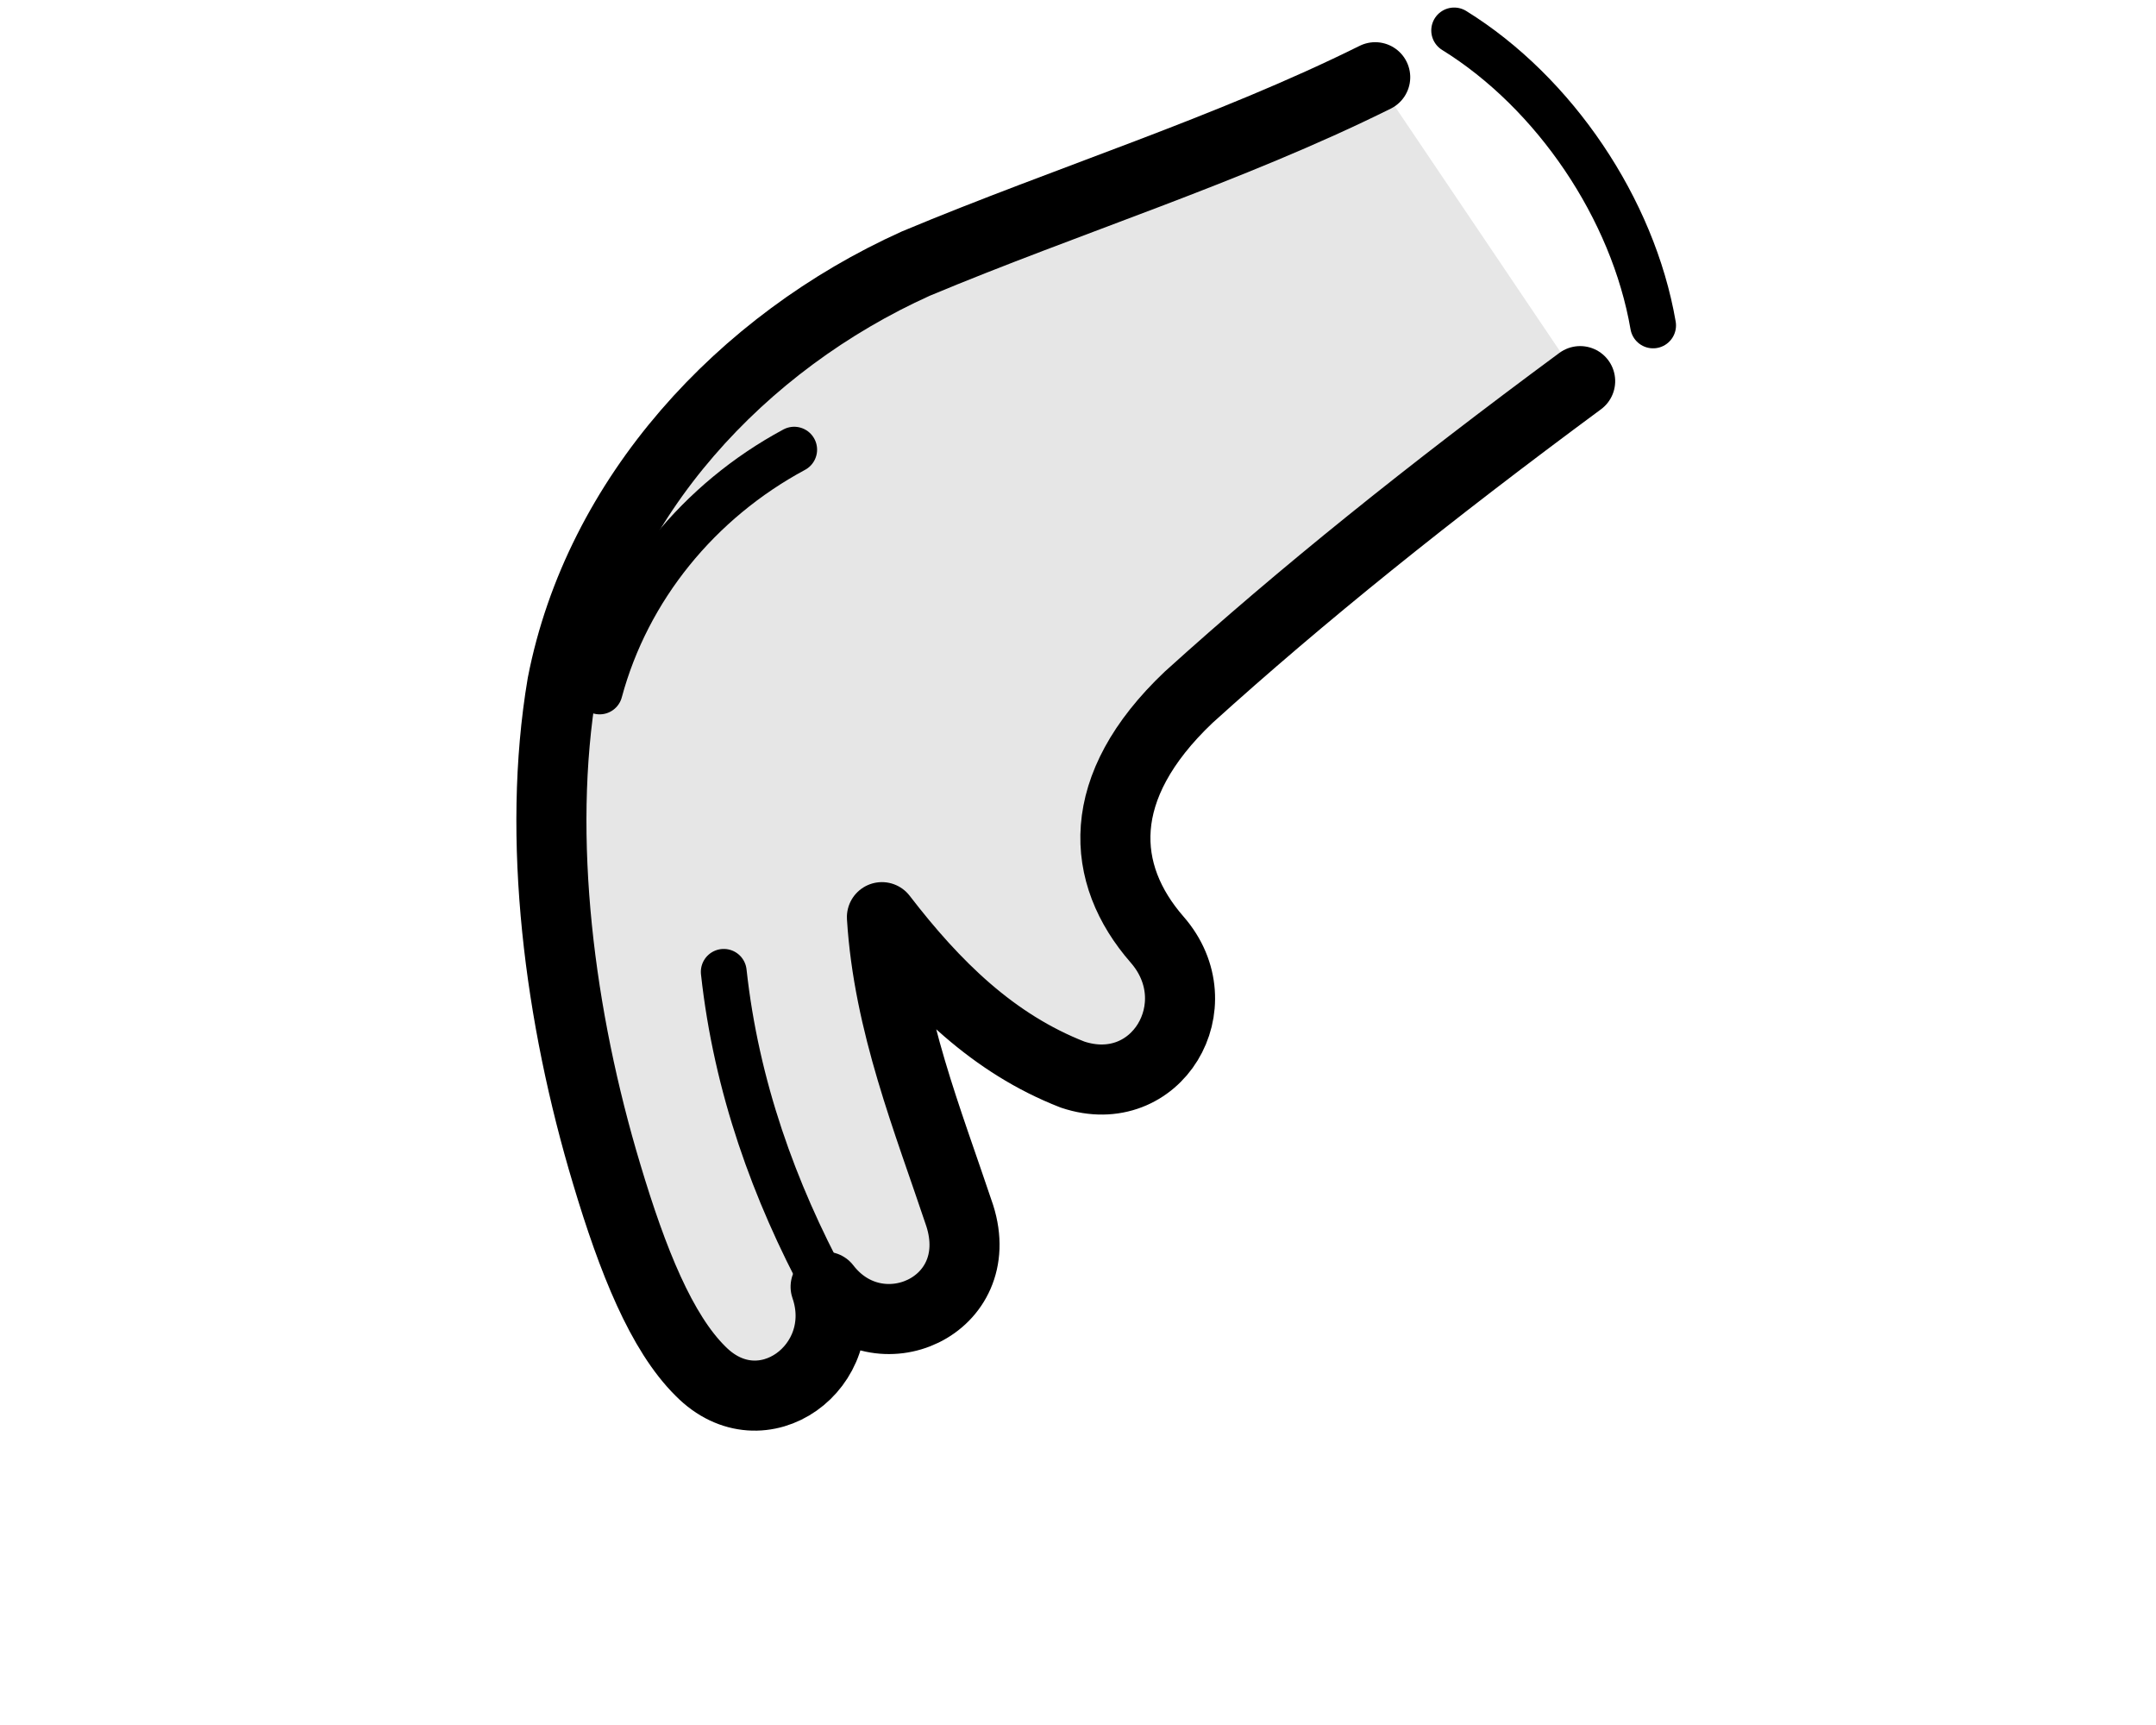
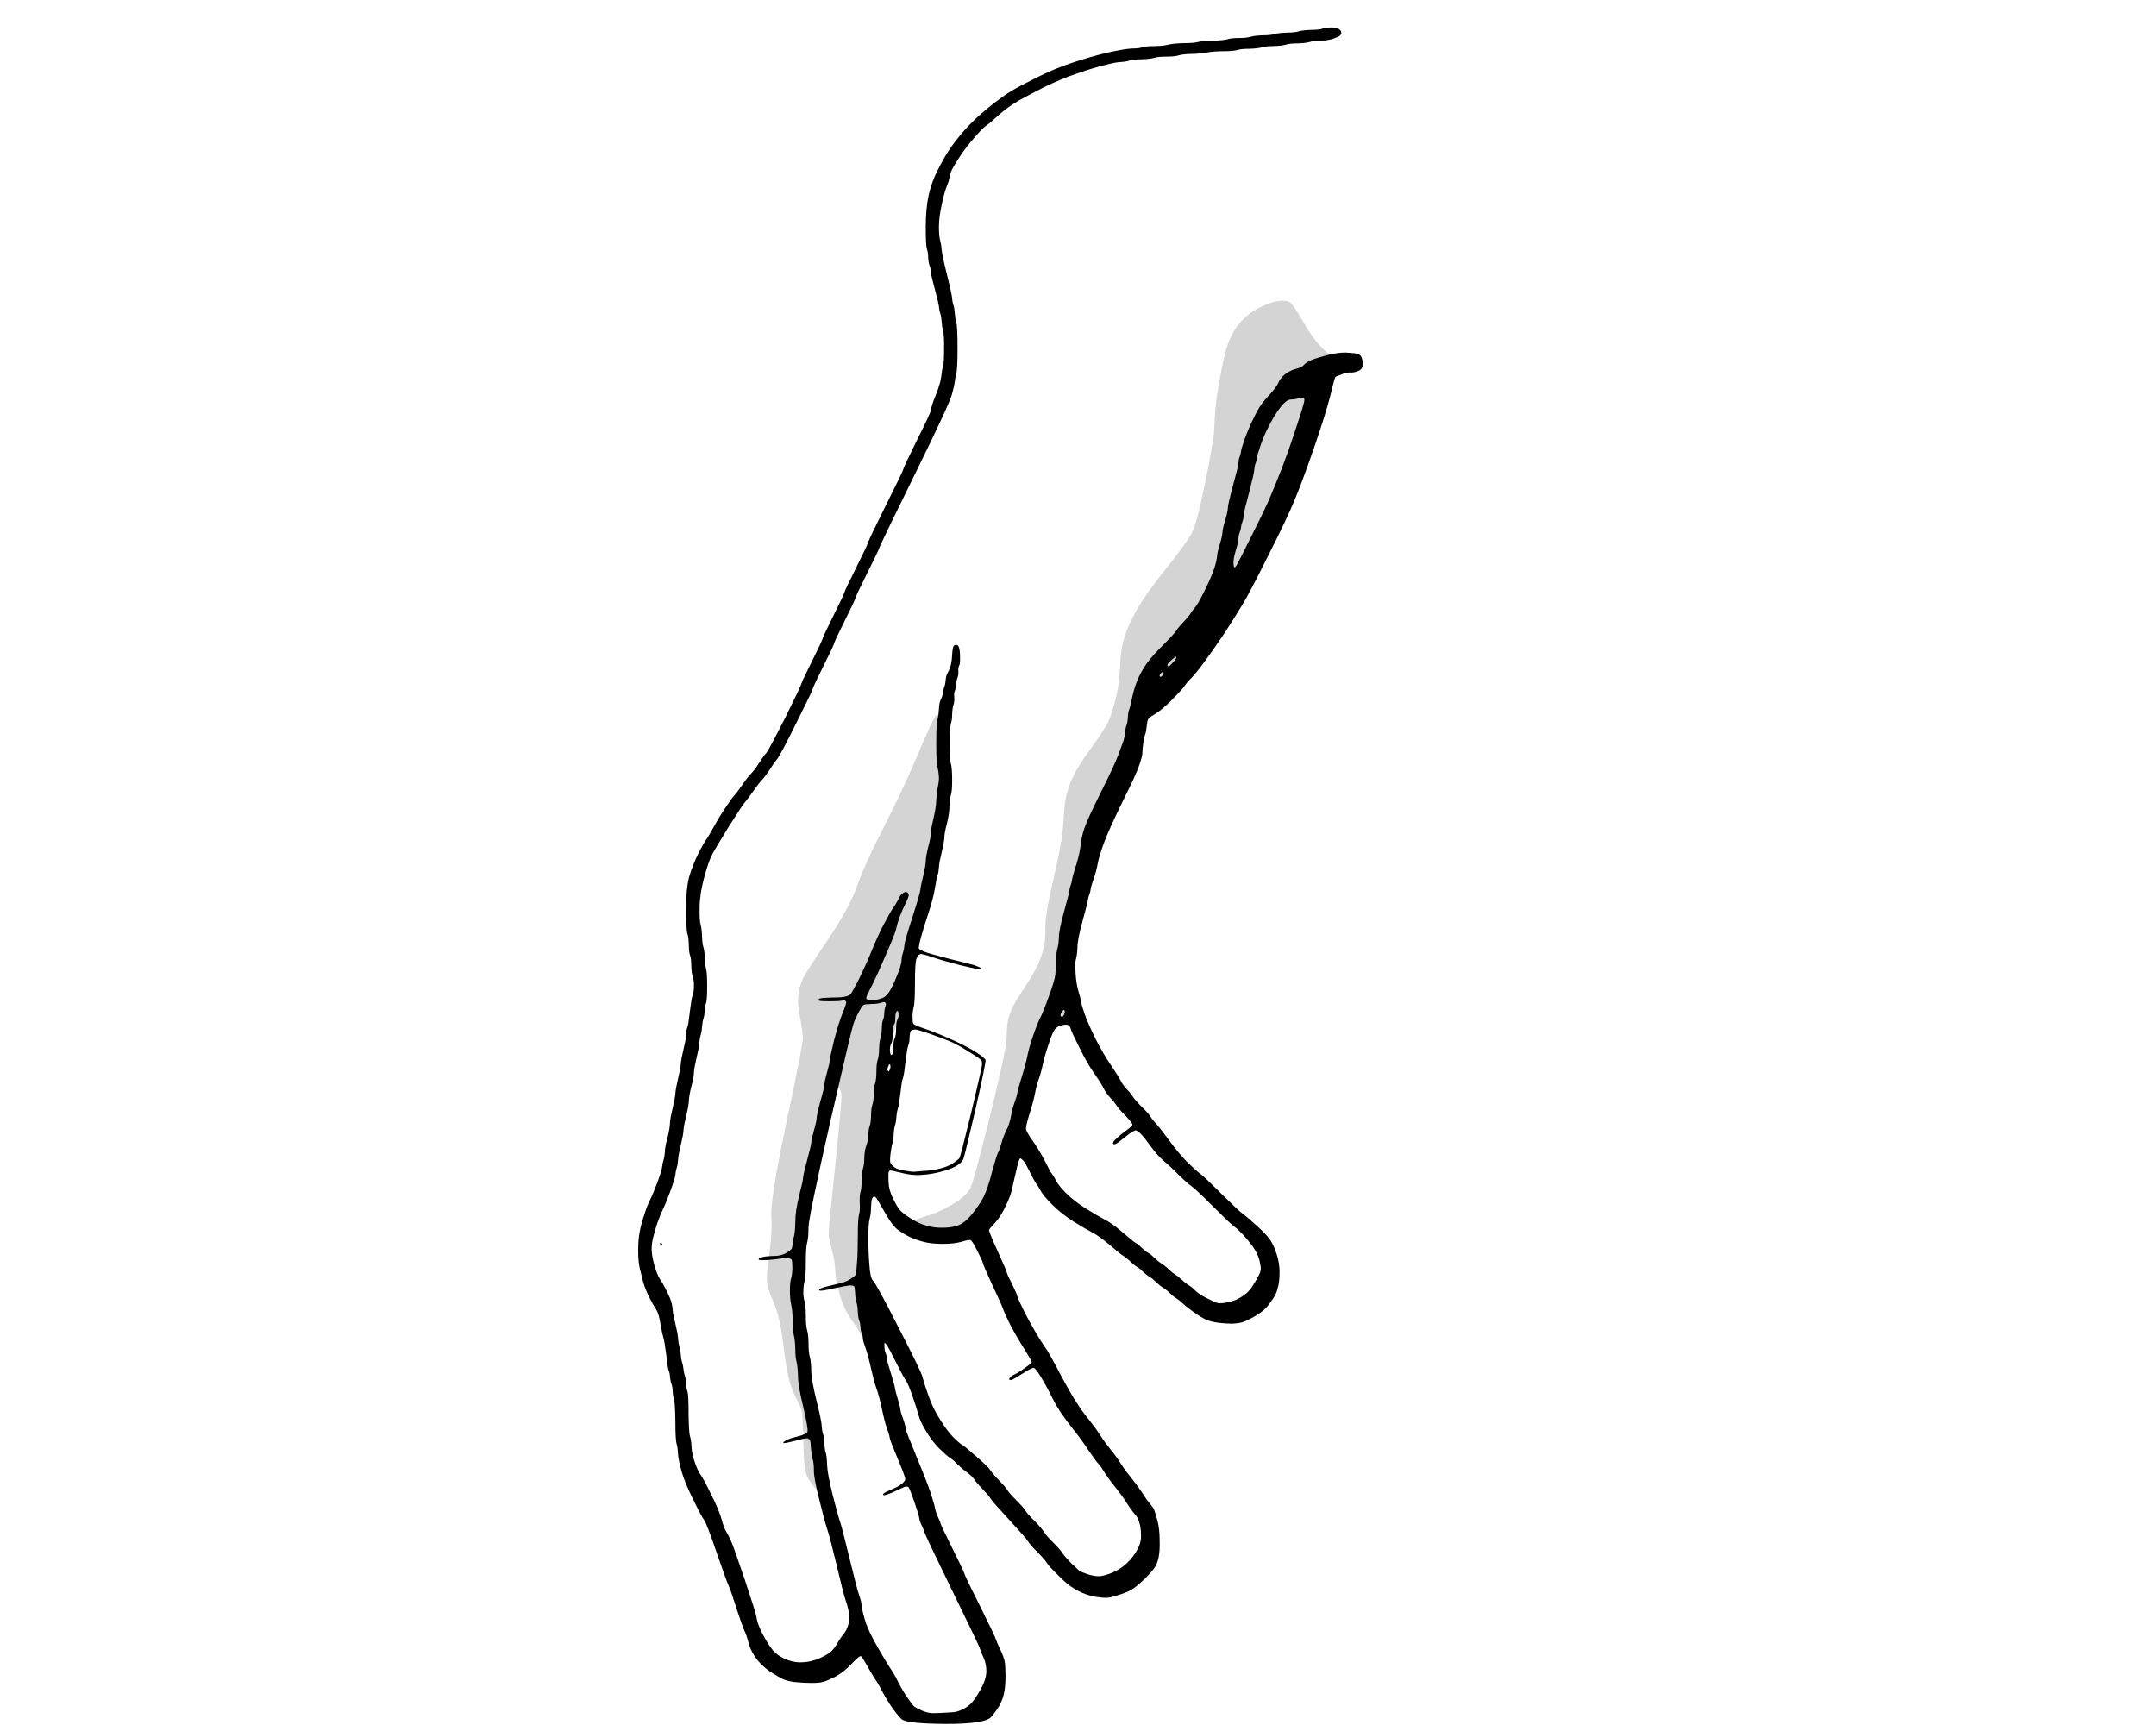
<svg xmlns="http://www.w3.org/2000/svg" viewBox="0 0 80 64" role="img" aria-label="le (lowered la) hand sign">
-   <g transform="translate(43 16) rotate(-34)" fill="none" stroke="currentColor" stroke-linecap="round" stroke-linejoin="round">
-     <path d="M14 -6.4 C8 -7.2 2 -9 -4 -10.2 C-11 -11.4 -18.6 -9.6 -23.6 -4.6 C-27.6 -0.4 -30.6 5.6 -32.4 11.4 C-33.4 14.6 -34 17.4 -33.6 19.4 C-33 22.6 -28.8 22.4 -28 19.4 C-27.8 22.6 -23.4 23.4 -22.4 20 C-21.4 16.4 -20.6 12.6 -18.6 9.2 C-18.4 12.4 -17.8 15.4 -16 18 C-14 20.6 -10.2 18.8 -10.6 15.6 C-11 12.4 -9.4 9.6 -4.6 8.8 C1 8 7 7.5 14 7.2" fill="currentColor" fill-opacity=".1" stroke-width="2.6" />
-     <path d="M-28 19.4 C-27.6 15.4 -26.6 11.4 -24.6 7.6 M-22.6 -3.6 C-19.6 -6.2 -15.6 -7.4 -11.6 -7 M17.4 -6.2 C19.2 -2.2 19.2 3 17.4 7" stroke-width="1.7" />
-   </g>
+   <path d="M34.99 45.89Q34.67 45.9 34.47 45.86Q34.27 45.82 34.05 45.7Q33.83 45.58 33.79 45.48Q33.76 45.38 33.84 45.31Q33.93 45.25 34.32 45.13Q34.72 45.02 35.09 44.82Q35.46 44.63 35.67 44.46Q35.87 44.3 35.99 44.12Q36.1 43.95 36.72 41.46Q37.34 38.96 37.35 38.52Q37.36 38.07 37.4 37.88Q37.44 37.68 37.53 37.46Q37.62 37.23 38.05 36.59Q38.47 35.95 38.59 35.6Q38.72 35.26 38.75 35.06Q38.79 34.86 38.79 34.35Q38.8 33.83 39.11 32.52Q39.42 31.21 39.46 30.49Q39.49 29.78 39.59 29.43Q39.68 29.09 39.84 28.77Q39.99 28.44 40.49 27.75Q40.99 27.05 41.1 26.83Q41.21 26.62 41.38 26Q41.54 25.38 41.56 24.74Q41.58 24.1 41.73 23.62Q41.88 23.14 42.22 22.56Q42.56 21.98 43.28 21.08Q44 20.18 44.21 19.8Q44.42 19.41 44.73 17.85Q45.05 16.3 45.06 15.83Q45.07 15.36 45.14 14.79Q45.22 14.22 45.34 13.63Q45.46 13.04 45.56 12.77Q45.66 12.49 45.81 12.25Q45.96 12 46.21 11.77Q46.47 11.53 46.84 11.36Q47.21 11.19 47.48 11.16Q47.75 11.14 47.87 11.22Q47.99 11.31 48.29 11.83Q48.59 12.35 48.79 12.6Q48.99 12.86 49.21 13.05Q49.43 13.23 49.46 13.31Q49.49 13.38 49.31 13.68Q49.13 13.98 48.99 14.57Q48.84 15.16 48.53 16.1Q48.22 17.04 47.8 18.1Q47.37 19.16 46.58 20.69Q45.78 22.22 45.26 23.03Q44.74 23.84 44.42 24.27Q44.1 24.7 43.8 25.05Q43.51 25.41 43 25.89Q42.5 26.37 42.4 26.52Q42.31 26.67 42.18 27.26Q42.04 27.85 41.92 28.22Q41.8 28.59 41.34 29.53Q40.88 30.47 40.75 30.84Q40.62 31.21 40.18 32.89Q39.75 34.57 39.67 35.21Q39.58 35.85 39.75 36.69Q39.92 37.53 39.91 37.67Q39.9 37.81 39.83 37.85Q39.75 37.89 39.56 37.77Q39.36 37.65 39.28 37.64Q39.21 37.64 39.14 37.68Q39.06 37.73 38.99 37.85Q38.91 37.98 38.71 38.54Q38.51 39.11 37.85 41.56Q37.19 44 37.03 44.4Q36.87 44.79 36.56 45.19Q36.25 45.58 35.78 45.73Q35.31 45.88 34.99 45.89ZM30.29 55.26Q30.07 55.01 29.95 54.77Q29.82 54.52 29.81 53.51Q29.79 52.49 29.74 52.32Q29.68 52.14 29.46 51.7Q29.23 51.26 29.09 50.07Q28.95 48.89 28.74 48.4Q28.52 47.9 28.47 47.65Q28.42 47.41 28.54 46.57Q28.66 45.73 28.62 45.11Q28.58 44.49 29.19 41.6Q29.8 38.72 29.79 38.52Q29.79 38.32 29.7 37.83Q29.61 37.33 29.61 37.11Q29.62 36.89 29.66 36.69Q29.71 36.49 29.81 36.27Q29.92 36.05 30.72 34.86Q31.52 33.68 31.81 32.86Q32.09 32.05 32.77 30.74Q33.44 29.43 34.01 28.1Q34.57 26.77 34.69 26.61Q34.81 26.46 34.87 26.54Q34.93 26.62 34.94 27.36Q34.94 28.1 34.99 28.42Q35.04 28.74 34.98 29.36Q34.93 29.98 34.63 31.58Q34.33 33.19 34 34.4Q33.67 35.6 33.65 36.35Q33.63 37.09 33.37 37.75Q33.1 38.42 32.94 39.21Q32.78 40 32.43 42.72Q32.08 45.43 32.08 46.59Q32.08 47.75 32.18 48.47Q32.28 49.19 32.77 51.11Q33.25 53.04 33.19 53.1Q33.14 53.16 33.03 53.02Q32.93 52.89 32.49 51.31Q32.05 49.73 31.95 49.53Q31.85 49.33 31.58 48.94Q31.3 48.54 31.15 48Q31 47.46 30.99 47.11Q30.98 46.77 30.86 46.35Q30.75 45.93 30.75 45.75Q30.74 45.58 30.99 43.26Q31.23 40.94 31.22 40.69Q31.22 40.44 31.14 40.38Q31.06 40.32 30.98 40.41Q30.9 40.49 30.82 40.74Q30.75 40.99 30.28 43.04Q29.82 45.09 29.76 45.7Q29.71 46.32 29.7 46.77Q29.7 47.21 29.65 47.51Q29.61 47.8 29.76 49.51Q29.91 51.21 30.2 52.77Q30.49 54.32 30.54 54.84Q30.58 55.36 30.55 55.44Q30.52 55.51 30.29 55.26Z" fill="currentColor" fill-opacity=".17" />
+   <path d="M35.09 63.96Q33.63 63.95 33.45 63.78Q33.27 63.6 33.05 63.28Q32.84 62.96 32.72 62.72Q32.59 62.47 32.52 62.37Q32.44 62.27 32.22 61.88Q32 61.48 31.95 61.45Q31.9 61.41 31.6 61.73Q31.31 62.04 30.99 62.21Q30.67 62.37 30.54 62.4Q30.42 62.44 30.12 62.44Q29.83 62.44 29.53 62.41Q29.23 62.38 29.06 62.3Q28.89 62.22 28.67 62.08Q28.44 61.94 28.24 61.74Q28.03 61.53 27.92 61.31Q27.8 61.09 27.76 60.89Q27.71 60.69 27.63 60.52Q27.55 60.35 27.33 59.68Q27.12 59.01 27.04 58.84Q26.96 58.67 26.59 57.6Q26.23 56.54 26.13 56.4Q26.02 56.25 25.73 55.65Q25.43 55.06 25.3 54.62Q25.17 54.17 25.16 53.95Q25.15 53.73 25.11 53.58Q25.06 53.43 25.06 52.74Q25.05 52.05 25.01 51.93Q24.97 51.8 24.96 51.63Q24.96 51.46 24.91 51.33Q24.87 51.21 24.86 51.09Q24.86 50.96 24.81 50.84Q24.77 50.72 24.72 50.25Q24.66 49.78 24.62 49.65Q24.58 49.53 24.51 49.14Q24.45 48.74 24.35 48.59Q24.25 48.44 24.1 48.15Q23.95 47.85 23.87 47.58Q23.8 47.31 23.74 47.06Q23.68 46.81 23.68 46.4Q23.68 45.98 23.74 45.68Q23.8 45.38 23.9 45.09Q23.99 44.79 24.11 44.54Q24.23 44.3 24.4 43.85Q24.56 43.41 24.57 43.28Q24.58 43.16 24.62 43.04Q24.66 42.91 24.67 42.74Q24.67 42.57 24.77 42.2Q24.86 41.83 24.86 41.65Q24.87 41.48 24.96 41.11Q25.05 40.74 25.06 40.57Q25.07 40.4 25.16 40.02Q25.25 39.65 25.26 39.48Q25.27 39.31 25.36 38.94Q25.45 38.57 25.46 38.4Q25.46 38.22 25.51 38.1Q25.55 37.98 25.6 37.51Q25.66 37.04 25.7 36.91Q25.75 36.79 25.75 36.57Q25.75 36.35 25.7 36.22Q25.66 36.1 25.65 35.83Q25.65 35.56 25.6 35.43Q25.56 35.31 25.56 35.04Q25.55 34.77 25.5 34.62Q25.46 34.47 25.46 33.68Q25.46 32.89 25.59 32.47Q25.72 32.05 25.92 31.65Q26.12 31.26 26.2 31.16Q26.27 31.06 26.49 30.67Q26.71 30.27 26.93 29.95Q27.14 29.63 27.23 29.53Q27.33 29.43 27.53 29.14Q27.73 28.84 27.88 28.69Q28.02 28.54 28.17 28.3Q28.33 28.05 28.44 27.93Q28.54 27.8 29.14 26.62Q29.73 25.43 29.75 25.33Q29.78 25.23 30.15 24.49Q30.52 23.75 30.54 23.65Q30.57 23.56 30.94 22.81Q31.31 22.07 31.33 21.98Q31.36 21.88 31.78 21.04Q32.2 20.2 32.22 20.1Q32.25 20 32.86 18.77Q33.48 17.53 33.51 17.43Q33.53 17.33 34.03 16.32Q34.54 15.31 34.55 15.19Q34.56 15.06 34.69 14.74Q34.82 14.42 34.88 14.2Q34.93 13.98 34.94 13.85Q34.95 13.73 34.99 13.6Q35.03 13.48 35.03 12.96Q35.04 12.44 34.99 12.27Q34.95 12.1 34.94 11.93Q34.93 11.75 34.89 11.63Q34.85 11.51 34.84 11.38Q34.83 11.26 34.69 10.74Q34.55 10.22 34.54 10.1Q34.54 9.98 34.49 9.85Q34.45 9.73 34.44 9.56Q34.44 9.38 34.4 9.26Q34.35 9.14 34.35 8.44Q34.35 7.75 34.46 7.23Q34.58 6.72 34.8 6.3Q35.01 5.88 35.22 5.56Q35.44 5.23 35.79 4.83Q36.15 4.42 36.69 3.98Q37.23 3.55 37.52 3.38Q37.8 3.21 38.48 2.87Q39.16 2.53 39.78 2.33Q40.4 2.12 41.06 1.96Q41.73 1.81 42 1.8Q42.27 1.8 42.4 1.75Q42.52 1.71 42.86 1.71Q43.21 1.7 43.38 1.65Q43.56 1.61 43.93 1.6Q44.3 1.6 44.44 1.56Q44.59 1.52 44.99 1.51Q45.38 1.5 45.53 1.46Q45.68 1.41 45.98 1.41Q46.27 1.41 46.42 1.36Q46.57 1.32 46.86 1.31Q47.16 1.31 47.31 1.26Q47.46 1.22 47.75 1.21Q48.05 1.21 48.2 1.16Q48.35 1.12 48.64 1.11Q48.94 1.11 49.09 1.06Q49.23 1.02 49.41 1.02Q49.58 1.02 49.68 1.08Q49.77 1.14 49.77 1.21Q49.77 1.28 49.71 1.33Q49.64 1.38 49.46 1.44Q49.28 1.5 49.01 1.51Q48.74 1.51 48.59 1.56Q48.44 1.6 48.15 1.61Q47.85 1.61 47.7 1.66Q47.56 1.7 47.26 1.71Q46.96 1.71 46.81 1.76Q46.67 1.8 46.37 1.81Q46.07 1.81 45.93 1.85Q45.78 1.9 45.41 1.9Q45.04 1.9 44.77 1.95Q44.49 2 44.2 2Q43.9 2.01 43.75 2.05Q43.6 2.1 43.28 2.1Q42.96 2.1 42.81 2.15Q42.67 2.19 42.35 2.2Q42.02 2.2 41.9 2.25Q41.78 2.29 41.6 2.3Q41.43 2.3 41.01 2.41Q40.59 2.51 39.98 2.72Q39.36 2.93 38.73 3.24Q38.1 3.56 37.82 3.72Q37.53 3.89 37.31 4.06Q37.09 4.23 36.91 4.4Q36.74 4.56 36.61 4.65Q36.47 4.74 36.15 5.11Q35.83 5.48 35.62 5.8Q35.41 6.12 35.32 6.3Q35.24 6.47 35.23 6.59Q35.21 6.72 35.14 6.89Q35.06 7.06 34.95 7.56Q34.84 8.05 34.84 8.42Q34.84 8.79 34.89 8.94Q34.93 9.09 34.94 9.26Q34.95 9.43 35.14 10.2Q35.33 10.96 35.33 11.09Q35.34 11.21 35.38 11.33Q35.42 11.46 35.43 11.63Q35.44 11.8 35.48 11.95Q35.53 12.1 35.53 12.91Q35.53 13.73 35.48 13.88Q35.44 14.02 35.43 14.15Q35.42 14.27 35.32 14.64Q35.22 15.01 33.93 17.63Q32.64 20.25 32.62 20.35Q32.59 20.44 32.17 21.28Q31.75 22.12 31.73 22.22Q31.7 22.32 31.33 23.06Q30.96 23.8 30.94 23.9Q30.91 24 30.54 24.74Q30.17 25.48 30.15 25.58Q30.12 25.68 29.53 26.86Q28.94 28.05 28.83 28.17Q28.72 28.3 28.57 28.54Q28.41 28.79 28.27 28.94Q28.13 29.09 27.93 29.38Q27.72 29.68 27.63 29.78Q27.54 29.88 27.03 30.69Q26.52 31.51 26.4 31.75Q26.28 32 26.12 32.59Q25.96 33.19 25.96 33.68Q25.95 34.17 26 34.32Q26.04 34.47 26.05 34.74Q26.06 35.01 26.1 35.14Q26.14 35.26 26.15 35.53Q26.16 35.8 26.2 35.95Q26.24 36.1 26.24 36.59Q26.24 37.09 26.2 37.21Q26.16 37.33 26.15 37.51Q26.14 37.68 26.1 37.8Q26.06 37.93 26.05 38.1Q26.04 38.27 26 38.4Q25.96 38.52 25.95 38.69Q25.94 38.86 25.85 39.23Q25.76 39.6 25.75 39.78Q25.75 39.95 25.65 40.32Q25.56 40.69 25.56 40.86Q25.55 41.04 25.46 41.41Q25.37 41.78 25.36 41.95Q25.35 42.12 25.26 42.49Q25.17 42.86 25.16 43.04Q25.15 43.21 25.11 43.33Q25.07 43.46 25.06 43.58Q25.05 43.7 24.89 44.15Q24.73 44.59 24.61 44.84Q24.49 45.09 24.39 45.38Q24.29 45.68 24.24 45.9Q24.18 46.12 24.18 46.35Q24.18 46.57 24.28 46.94Q24.39 47.31 24.49 47.46Q24.59 47.6 24.74 47.9Q24.89 48.2 24.92 48.35Q24.96 48.49 24.96 48.62Q24.97 48.74 25.06 49.11Q25.15 49.48 25.16 49.65Q25.17 49.83 25.21 49.95Q25.25 50.07 25.26 50.25Q25.27 50.42 25.31 50.54Q25.35 50.67 25.36 50.79Q25.37 50.91 25.41 51.04Q25.45 51.16 25.46 51.33Q25.46 51.51 25.51 51.63Q25.55 51.75 25.55 52.44Q25.56 53.14 25.6 53.28Q25.65 53.43 25.66 53.68Q25.67 53.93 25.78 54.25Q25.89 54.57 25.98 54.69Q26.08 54.81 26.37 55.41Q26.67 56 26.77 56.35Q26.86 56.69 26.94 56.81Q27.02 56.94 27.12 57.16Q27.22 57.38 27.64 58.62Q28.05 59.85 28.07 60Q28.09 60.15 28.17 60.35Q28.24 60.54 28.43 60.86Q28.62 61.19 28.78 61.33Q28.94 61.48 29.23 61.59Q29.53 61.7 29.83 61.67Q30.12 61.65 30.42 61.52Q30.72 61.38 30.84 61.27Q30.96 61.16 31.08 60.95Q31.2 60.74 31.31 60.62Q31.41 60.49 31.47 60.3Q31.54 60.1 31.5 59.85Q31.46 59.6 31.38 59.38Q31.3 59.16 31.04 58.05Q30.77 56.94 30.69 56.72Q30.61 56.49 30.41 55.68Q30.2 54.86 30.2 54.57Q30.2 54.27 30.15 54.12Q30.11 53.98 30.09 53.73Q30.08 53.48 30.05 53.43Q30.02 53.39 29.98 53.37Q29.93 53.34 29.53 53.45Q29.14 53.55 29.08 53.54Q29.03 53.53 29.13 53.46Q29.24 53.38 29.58 53.3Q29.93 53.21 29.96 53.12Q30 53.04 29.81 52.22Q29.61 51.41 29.61 51.06Q29.6 50.72 29.56 50.54Q29.51 50.37 29.51 50.05Q29.5 49.73 29.46 49.56Q29.41 49.38 29.41 49.01Q29.41 48.64 29.36 48.42Q29.31 48.2 29.31 47.88Q29.31 47.56 29.36 47.41Q29.4 47.26 29.4 47.01Q29.4 46.77 29.37 46.73Q29.33 46.69 29.23 46.68Q29.14 46.66 28.94 46.7Q28.74 46.73 28.47 46.75Q28.2 46.76 28.17 46.74Q28.14 46.72 28.16 46.69Q28.18 46.67 28.29 46.64Q28.4 46.61 28.62 46.6Q28.84 46.6 28.96 46.57Q29.09 46.54 29.22 46.46Q29.35 46.37 29.38 46.32Q29.4 46.27 29.41 46.15Q29.41 46.02 29.46 45.88Q29.5 45.73 29.51 45.33Q29.51 44.94 29.65 44.37Q29.8 43.8 29.8 43.68Q29.81 43.56 29.95 43.04Q30.09 42.52 30.1 42.4Q30.11 42.27 30.2 41.95Q30.29 41.63 30.3 41.51Q30.3 41.38 30.44 40.86Q30.59 40.35 30.59 40.22Q30.6 40.1 30.69 39.78Q30.78 39.46 30.79 39.33Q30.8 39.21 30.95 38.59Q31.11 37.98 31.26 37.6Q31.41 37.23 31.4 37.19Q31.39 37.14 31.35 37.12Q31.31 37.11 31.21 37.13Q31.11 37.15 30.81 37.15Q30.52 37.15 30.46 37.14Q30.4 37.14 30.38 37.11Q30.35 37.09 30.41 37.05Q30.47 37.02 30.86 37.01Q31.26 37.01 31.38 36.97Q31.51 36.94 31.56 36.89Q31.6 36.85 31.87 36.33Q32.13 35.8 32.33 35.31Q32.53 34.81 32.78 34.32Q33.04 33.83 33.13 33.7Q33.22 33.58 33.31 33.41Q33.39 33.23 33.46 33.17Q33.53 33.11 33.58 33.1Q33.63 33.09 33.67 33.11Q33.71 33.14 33.72 33.2Q33.73 33.26 33.6 33.52Q33.47 33.78 33.37 34.05Q33.28 34.32 33.25 34.47Q33.22 34.62 32.92 35.31Q32.63 36 32.4 36.47Q32.16 36.94 32.15 36.99Q32.14 37.04 32.15 37.06Q32.17 37.09 32.36 37.1Q32.54 37.11 32.76 37.02Q32.97 36.94 33.2 36.4Q33.44 35.85 33.45 35.65Q33.46 35.46 33.51 35.33Q33.55 35.21 33.56 35.06Q33.57 34.91 33.86 34.02Q34.14 33.14 34.15 33.01Q34.16 32.89 34.25 32.52Q34.34 32.15 34.35 31.98Q34.35 31.8 34.44 31.43Q34.54 31.06 34.54 30.89Q34.55 30.72 34.64 30.35Q34.73 29.98 34.74 29.7Q34.75 29.43 34.79 29.23Q34.84 29.04 34.84 28.84Q34.83 28.64 34.79 28.49Q34.74 28.35 34.74 27.58Q34.74 26.81 34.79 26.67Q34.83 26.52 34.84 26.3Q34.85 26.07 34.91 25.95Q34.97 25.83 34.99 25.7Q35 25.58 35.04 25.48Q35.08 25.38 35.09 25.23Q35.1 25.09 35.15 24.99Q35.21 24.89 35.27 24.72Q35.32 24.54 35.33 24.27Q35.35 24 35.4 23.95Q35.46 23.91 35.53 23.94Q35.6 23.98 35.62 24.24Q35.63 24.49 35.62 24.57Q35.62 24.64 35.58 24.72Q35.55 24.79 35.56 24.91Q35.57 25.04 35.53 25.14Q35.49 25.23 35.48 25.38Q35.47 25.53 35.43 25.63Q35.39 25.73 35.41 25.88Q35.42 26.02 35.38 26.15Q35.34 26.27 35.33 26.49Q35.33 26.72 35.28 26.86Q35.24 27.01 35.24 27.58Q35.24 28.15 35.28 28.32Q35.33 28.49 35.33 28.94Q35.33 29.38 35.28 29.51Q35.24 29.63 35.23 29.9Q35.23 30.17 35.14 30.54Q35.04 30.91 35.04 31.09Q35.03 31.26 34.94 31.63Q34.85 32 34.84 32.17Q34.83 32.35 34.79 32.47Q34.75 32.59 34.69 32.96Q34.63 33.33 34.45 33.88Q34.27 34.42 34.17 34.79Q34.07 35.16 34.1 35.2Q34.12 35.23 34.3 35.31Q34.47 35.38 35.21 35.57Q35.95 35.75 36.12 35.8Q36.3 35.86 36.37 35.9Q36.45 35.95 36.35 35.96Q36.25 35.96 35.63 35.81Q35.01 35.65 34.62 35.52Q34.22 35.38 34.15 35.4Q34.07 35.41 34.01 35.56Q33.95 35.7 33.95 36.47Q33.95 37.23 33.9 37.38Q33.86 37.53 33.86 37.73Q33.86 37.93 33.89 37.98Q33.93 38.04 34.35 38.18Q34.76 38.32 35.36 38.59Q35.95 38.86 36.25 39.06Q36.54 39.25 36.57 39.33Q36.59 39.41 36.2 41.14Q35.8 42.86 35.75 42.99Q35.71 43.11 35.53 43.23Q35.36 43.35 34.96 43.46Q34.57 43.57 34.2 43.59Q33.83 43.62 33.43 43.51Q33.04 43.41 33.01 43.43Q32.98 43.46 32.97 43.51Q32.96 43.56 32.97 43.85Q32.98 44.15 33.13 44.45Q33.28 44.76 33.37 44.87Q33.46 44.99 33.77 45.19Q34.07 45.39 34.37 45.47Q34.67 45.56 34.99 45.55Q35.31 45.55 35.56 45.46Q35.8 45.37 36.08 45.03Q36.35 44.69 36.5 44.4Q36.65 44.1 36.81 43.48Q36.98 42.86 37.03 42.77Q37.09 42.67 37.16 42.41Q37.23 42.16 37.34 41.94Q37.45 41.73 37.51 41.43Q37.56 41.14 37.65 40.89Q37.74 40.64 37.75 40.54Q37.76 40.44 37.9 40Q38.04 39.56 38.11 39.23Q38.17 38.91 38.32 38.47Q38.47 38.02 38.59 37.78Q38.72 37.53 38.92 36.96Q39.13 36.4 39.16 36.15Q39.18 35.9 39.19 35.63Q39.19 35.36 39.23 35.21Q39.28 35.06 39.29 34.79Q39.29 34.52 39.48 33.83Q39.67 33.14 39.68 33.04Q39.69 32.94 39.73 32.84Q39.77 32.74 39.78 32.64Q39.79 32.54 39.93 32.1Q40.07 31.65 40.1 31.33Q40.14 31.01 40.24 30.72Q40.34 30.42 40.84 29.41Q41.35 28.4 41.49 28.02Q41.63 27.65 41.69 27.48Q41.74 27.31 41.75 27.16Q41.76 27.01 41.8 26.91Q41.84 26.81 41.85 26.62Q41.86 26.42 41.9 26.32Q41.94 26.22 42.02 25.83Q42.11 25.43 42.26 25.11Q42.42 24.79 42.59 24.56Q42.77 24.32 43.17 23.92Q43.58 23.51 43.66 23.38Q43.73 23.26 43.93 23.06Q44.12 22.86 44.17 22.77Q44.23 22.67 44.34 22.54Q44.45 22.42 44.69 21.93Q44.94 21.43 45.05 21.11Q45.15 20.79 45.16 20.64Q45.17 20.49 45.26 20.2Q45.35 19.9 45.36 19.75Q45.37 19.6 45.46 19.31Q45.55 19.01 45.56 18.86Q45.56 18.72 45.75 18.02Q45.94 17.33 45.95 17.19Q45.96 17.04 46 16.94Q46.04 16.84 46.05 16.74Q46.06 16.64 46.21 16.22Q46.37 15.8 46.52 15.51Q46.66 15.21 46.78 15.04Q46.9 14.86 47.13 14.62Q47.36 14.37 47.44 14.19Q47.51 14.02 47.7 13.87Q47.9 13.73 48.1 13.68Q48.3 13.63 48.37 13.55Q48.44 13.47 48.57 13.4Q48.69 13.33 49.16 13.2Q49.63 13.07 49.95 13.08Q50.27 13.1 50.35 13.12Q50.42 13.14 50.47 13.18Q50.52 13.23 50.55 13.35Q50.59 13.48 50.57 13.56Q50.55 13.63 50.51 13.69Q50.47 13.74 50.35 13.78Q50.22 13.83 50.1 13.82Q49.98 13.81 49.78 13.89Q49.58 13.96 49.55 13.99Q49.52 14.02 49.36 14.69Q49.19 15.36 48.75 16.64Q48.3 17.93 48.03 18.57Q47.77 19.21 47.07 20.59Q46.38 21.98 46.08 22.47Q45.78 22.96 45.39 23.56Q44.99 24.15 44.68 24.57Q44.37 24.99 44.2 25.16Q44.03 25.33 43.94 25.47Q43.85 25.6 43.48 25.97Q43.11 26.34 42.89 26.47Q42.67 26.6 42.62 26.66Q42.57 26.72 42.55 26.94Q42.53 27.16 42.49 27.26Q42.45 27.36 42.42 27.58Q42.39 27.8 42.39 27.93Q42.39 28.05 42.28 28.37Q42.18 28.69 41.66 29.73Q41.15 30.77 40.96 31.28Q40.77 31.8 40.72 32.1Q40.66 32.4 40.57 32.64Q40.48 32.89 40.47 32.99Q40.46 33.09 40.42 33.19Q40.38 33.28 40.37 33.38Q40.36 33.48 40.17 34.17Q39.98 34.86 39.98 35.14Q39.97 35.41 39.93 35.56Q39.88 35.7 39.91 36.1Q39.93 36.49 40.02 36.79Q40.11 37.09 40.12 37.19Q40.13 37.28 40.24 37.6Q40.35 37.93 40.64 38.52Q40.94 39.11 41.21 39.5Q41.48 39.9 41.57 40.07Q41.66 40.25 41.8 40.4Q41.94 40.54 42.01 40.65Q42.07 40.76 42.35 41.05Q42.64 41.33 42.69 41.43Q42.75 41.53 42.89 41.68Q43.03 41.83 43.39 42.32Q43.75 42.81 44.07 43.13Q44.4 43.45 44.54 43.55Q44.69 43.66 45.33 44.3Q45.98 44.94 46.12 45.04Q46.27 45.14 46.67 45.51Q47.08 45.88 47.19 46.1Q47.31 46.32 47.39 46.59Q47.47 46.86 47.48 47.16Q47.48 47.46 47.44 47.68Q47.39 47.9 47.33 48.02Q47.27 48.15 47.11 48.36Q46.96 48.57 46.77 48.7Q46.57 48.84 46.37 48.94Q46.17 49.04 46.05 49.07Q45.93 49.1 45.73 49.11Q45.53 49.11 45.23 49.08Q44.94 49.04 44.77 48.97Q44.59 48.89 44.32 48.7Q44.05 48.51 43.9 48.37Q43.75 48.23 43.65 48.17Q43.56 48.12 43.41 47.98Q43.26 47.83 43.16 47.78Q43.06 47.72 42.91 47.58Q42.77 47.44 42.67 47.38Q42.57 47.33 42.42 47.19Q42.27 47.04 42.17 46.99Q42.07 46.93 41.93 46.79Q41.78 46.65 41.68 46.59Q41.58 46.54 41.19 46.2Q40.79 45.86 40.52 45.72Q40.25 45.58 39.82 45.31Q39.39 45.04 39.04 44.69Q38.7 44.35 38.61 44.17Q38.52 44 38.44 43.9Q38.37 43.8 38.2 43.46Q38.03 43.11 37.95 43.04Q37.88 42.97 37.85 42.98Q37.83 42.99 37.8 43.08Q37.77 43.16 37.65 43.68Q37.54 44.2 37.48 44.37Q37.42 44.54 37.26 44.86Q37.09 45.19 36.91 45.38Q36.72 45.58 36.7 45.63Q36.68 45.68 37.01 46.4Q37.33 47.11 37.36 47.21Q37.38 47.31 37.56 47.65Q37.73 48 37.75 48.1Q37.78 48.2 37.97 48.59Q38.17 48.99 38.37 49.33Q38.57 49.68 38.74 49.93Q38.92 50.17 39.33 50.96Q39.75 51.75 39.97 52.07Q40.18 52.4 40.42 52.69Q40.66 52.99 40.81 53.23Q40.97 53.48 41.21 53.78Q41.45 54.07 41.6 54.32Q41.76 54.57 42 54.86Q42.24 55.16 42.4 55.41Q42.55 55.65 42.66 55.78Q42.77 55.9 42.82 56Q42.86 56.1 42.95 56.42Q43.03 56.74 43.03 57.14Q43.04 57.53 43 57.73Q42.97 57.93 42.88 58.1Q42.79 58.27 42.46 58.59Q42.13 58.91 41.93 59.01Q41.73 59.11 41.46 59.19Q41.19 59.28 41.04 59.28Q40.89 59.28 40.69 59.25Q40.49 59.22 40.27 59.14Q40.05 59.06 39.83 58.92Q39.6 58.79 39.26 58.44Q38.91 58.1 38.84 57.98Q38.77 57.86 38.49 57.58Q38.22 57.31 38.15 57.19Q38.07 57.06 37.46 56.4Q36.84 55.73 36.77 55.62Q36.71 55.51 36.48 55.27Q36.25 55.03 36.16 54.9Q36.07 54.77 35.9 54.64Q35.73 54.52 35.54 54.34Q35.36 54.15 35.25 54.09Q35.14 54.02 34.84 53.73Q34.55 53.43 34.34 53.06Q34.12 52.69 34.08 52.49Q34.03 52.3 33.87 51.83Q33.71 51.36 33.62 51.23Q33.53 51.11 33.26 50.57Q32.99 50.02 32.91 49.91Q32.84 49.81 32.82 49.82Q32.81 49.83 32.82 49.98Q32.82 50.12 32.87 50.22Q32.91 50.32 32.91 50.42Q32.92 50.52 33.06 50.96Q33.2 51.41 33.21 51.51Q33.22 51.6 33.31 51.9Q33.4 52.2 33.41 52.3Q33.42 52.4 33.51 52.64Q33.6 52.89 33.6 52.99Q33.61 53.09 33.99 54Q34.37 54.91 34.53 55.38Q34.68 55.85 34.7 55.98Q34.72 56.1 34.79 56.25Q34.86 56.4 34.89 56.49Q34.91 56.59 35.33 57.43Q35.75 58.27 35.78 58.37Q35.8 58.47 36.37 59.6Q36.94 60.74 36.96 60.84Q36.99 60.94 37.12 61.21Q37.25 61.48 37.28 61.65Q37.31 61.83 37.31 62.17Q37.31 62.52 37.27 62.74Q37.24 62.96 37.12 63.21Q36.99 63.46 36.77 63.71Q36.54 63.96 35.09 63.96ZM45.83 21.04Q45.88 20.99 45.93 20.89Q45.99 20.79 46.48 19.8Q46.98 18.81 47.13 18.44Q47.29 18.07 47.55 17.41Q47.81 16.74 48.1 15.85Q48.4 14.96 48.4 14.84Q48.4 14.71 48.22 14.77Q48.05 14.82 47.93 14.82Q47.8 14.82 47.7 14.91Q47.6 14.99 47.43 15.22Q47.26 15.46 47.06 15.85Q46.86 16.25 46.76 16.57Q46.65 16.89 46.64 16.99Q46.63 17.09 46.59 17.19Q46.55 17.28 46.54 17.43Q46.53 17.58 46.35 18.27Q46.16 18.96 46.15 19.11Q46.14 19.26 46.1 19.36Q46.06 19.46 46.05 19.56Q46.04 19.65 46 19.75Q45.96 19.85 45.95 20Q45.94 20.15 45.85 20.44Q45.76 20.74 45.77 20.91Q45.78 21.09 45.83 21.04ZM43.53 24.57Q43.65 24.44 43.65 24.38Q43.65 24.33 43.5 24.46Q43.35 24.59 43.33 24.64Q43.31 24.7 43.33 24.71Q43.36 24.73 43.39 24.71Q43.42 24.69 43.53 24.57ZM43.15 25.04Q43.18 24.99 43.17 24.95Q43.16 24.92 43.11 24.95Q43.06 24.98 43.04 25.03Q43.01 25.09 43.04 25.1Q43.06 25.12 43.09 25.1Q43.12 25.09 43.15 25.04ZM35.12 63.54Q35.41 63.53 35.51 63.5Q35.6 63.48 35.75 63.4Q35.9 63.33 36.04 63.19Q36.17 63.06 36.38 62.69Q36.59 62.32 36.6 62.02Q36.6 61.73 36.5 61.51Q36.39 61.28 36.37 61.19Q36.35 61.09 35.33 59.01Q34.32 56.94 34.3 56.84Q34.27 56.74 34.2 56.59Q34.12 56.44 34.11 56.32Q34.09 56.2 33.92 55.7Q33.75 55.21 33.71 55.18Q33.68 55.15 33.63 55.15Q33.58 55.15 33.31 55.28Q33.04 55.41 32.94 55.44Q32.84 55.48 32.79 55.47Q32.74 55.46 32.79 55.41Q32.84 55.36 33.06 55.27Q33.28 55.18 33.38 55.11Q33.48 55.04 33.53 54.99Q33.58 54.94 33.59 54.88Q33.6 54.81 33.31 54.12Q33.02 53.43 33.01 53.33Q33 53.23 32.91 52.99Q32.82 52.74 32.72 52.25Q32.61 51.75 32.52 51.51Q32.43 51.26 32.32 50.77Q32.21 50.27 32.12 50.02Q32.03 49.78 32.02 49.68Q32.02 49.58 31.98 49.48Q31.93 49.38 31.93 49.23Q31.92 49.09 31.88 48.99Q31.84 48.89 31.83 48.67Q31.82 48.44 31.78 48.32Q31.74 48.2 31.73 47.98Q31.72 47.75 31.69 47.72Q31.65 47.69 31.53 47.69Q31.41 47.7 30.94 47.8Q30.47 47.91 30.41 47.88Q30.36 47.85 30.46 47.8Q30.57 47.75 30.96 47.66Q31.36 47.58 31.53 47.47Q31.7 47.36 31.74 47.31Q31.77 47.26 31.8 46.86Q31.83 46.47 31.83 45.83Q31.83 45.19 31.88 45.04Q31.92 44.89 31.9 44.62Q31.89 44.35 31.93 44.22Q31.97 44.1 31.97 43.8Q31.98 43.51 32.02 43.36Q32.07 43.21 32.07 42.94Q32.08 42.67 32.15 42.49Q32.21 42.32 32.22 42.1Q32.23 41.88 32.27 41.78Q32.31 41.68 32.32 41.41Q32.32 41.14 32.37 40.99Q32.42 40.84 32.42 40.59Q32.42 40.35 32.47 40.2Q32.52 40.05 32.52 39.75Q32.52 39.46 32.57 39.31Q32.62 39.16 32.62 38.89Q32.63 38.62 32.67 38.52Q32.71 38.42 32.72 38.17Q32.72 37.93 32.77 37.83Q32.81 37.73 32.81 37.58Q32.82 37.43 32.85 37.36Q32.88 37.28 32.87 37.23Q32.85 37.19 32.82 37.18Q32.79 37.17 32.67 37.21Q32.54 37.25 32.32 37.25Q32.1 37.26 32.05 37.28Q32 37.3 31.87 37.54Q31.74 37.78 31.67 37.98Q31.6 38.17 30.8 41.65Q30.01 45.14 30 45.53Q30 45.93 29.95 46.1Q29.9 46.27 29.9 46.84Q29.9 47.41 29.85 47.56Q29.81 47.7 29.81 47.9Q29.8 48.1 29.85 48.27Q29.9 48.44 29.9 48.81Q29.9 49.19 29.95 49.36Q30 49.53 30 49.85Q30 50.17 30.05 50.35Q30.1 50.52 30.1 50.86Q30.11 51.21 30.3 51.98Q30.49 52.74 30.49 52.91Q30.5 53.09 30.54 53.21Q30.59 53.33 30.59 53.56Q30.6 53.78 30.64 53.9Q30.68 54.02 30.69 54.35Q30.7 54.67 30.9 55.48Q31.11 56.3 31.19 56.52Q31.26 56.74 31.53 57.85Q31.8 58.96 31.88 59.19Q31.96 59.41 31.97 59.56Q31.98 59.7 32.07 60.02Q32.15 60.35 32.44 60.89Q32.74 61.43 32.96 61.78Q33.19 62.12 33.31 62.37Q33.43 62.62 33.64 62.94Q33.86 63.26 33.92 63.31Q33.98 63.36 34.2 63.46Q34.42 63.56 34.63 63.56Q34.84 63.56 35.12 63.54ZM39.48 37.65Q39.52 37.58 39.51 37.53Q39.51 37.48 39.48 37.47Q39.46 37.46 39.4 37.54Q39.35 37.63 39.35 37.67Q39.36 37.71 39.4 37.72Q39.44 37.73 39.48 37.65ZM33.12 39.09Q33.15 39.01 33.15 38.81Q33.15 38.62 33.2 38.52Q33.25 38.42 33.25 38.17Q33.25 37.93 33.3 37.83Q33.35 37.73 33.34 37.63Q33.34 37.53 33.31 37.51Q33.28 37.5 33.25 37.56Q33.22 37.63 33.22 37.78Q33.23 37.93 33.17 38.02Q33.12 38.12 33.12 38.37Q33.13 38.62 33.07 38.72Q33.02 38.81 33.02 38.96Q33.03 39.11 33.06 39.14Q33.09 39.16 33.12 39.09ZM45.54 48.32Q45.68 48.3 45.85 48.23Q46.03 48.15 46.17 48.04Q46.32 47.94 46.44 47.77Q46.55 47.6 46.66 47.41Q46.77 47.21 46.78 47.11Q46.79 47.01 46.75 46.84Q46.72 46.67 46.62 46.47Q46.52 46.27 46.25 45.95Q45.97 45.63 45.8 45.51Q45.63 45.38 44.99 44.74Q44.35 44.1 44.2 44Q44.05 43.9 43.73 43.58Q43.41 43.26 43.17 43.06Q42.94 42.86 42.69 42.52Q42.44 42.17 42.33 42.07Q42.22 41.96 42.15 41.94Q42.07 41.93 41.77 42.17Q41.46 42.42 41.4 42.44Q41.33 42.47 41.31 42.44Q41.29 42.42 41.31 42.37Q41.33 42.32 41.47 42.2Q41.61 42.07 41.81 41.93Q42.01 41.78 42.02 41.73Q42.03 41.68 41.76 41.39Q41.48 41.11 41.42 41Q41.35 40.89 41.19 40.72Q41.04 40.55 40.96 40.4Q40.89 40.24 40.62 39.85Q40.34 39.46 40.05 38.86Q39.75 38.27 39.73 38.17Q39.7 38.07 39.65 38.04Q39.6 38 39.43 38.03Q39.26 38.06 39.16 38.17Q39.06 38.27 38.91 38.74Q38.75 39.21 38.69 39.51Q38.63 39.8 38.54 40.05Q38.45 40.3 38.4 40.59Q38.34 40.89 38.2 41.33Q38.06 41.78 38.07 41.88Q38.07 41.98 38.35 42.37Q38.62 42.77 38.79 43.11Q38.96 43.46 39.04 43.56Q39.11 43.65 39.2 43.83Q39.29 44 39.56 44.27Q39.83 44.54 40.26 44.82Q40.69 45.09 40.96 45.23Q41.23 45.36 41.63 45.7Q42.02 46.04 42.12 46.1Q42.22 46.15 42.37 46.3Q42.52 46.44 42.62 46.49Q42.72 46.55 42.86 46.69Q43.01 46.83 43.11 46.89Q43.21 46.94 43.36 47.09Q43.51 47.23 43.6 47.28Q43.7 47.34 43.85 47.48Q44 47.62 44.1 47.68Q44.2 47.73 44.35 47.88Q44.49 48.02 44.79 48.17Q45.09 48.32 45.16 48.34Q45.23 48.36 45.32 48.35Q45.41 48.35 45.54 48.32ZM34.32 43.44Q34.57 43.43 34.86 43.36Q35.16 43.29 35.36 43.16Q35.56 43.02 35.6 42.97Q35.64 42.91 36.03 41.31Q36.41 39.7 36.43 39.56Q36.45 39.41 36.42 39.35Q36.4 39.3 35.95 39.02Q35.51 38.74 35.21 38.62Q34.91 38.5 34.49 38.35Q34.07 38.21 34 38.2Q33.93 38.19 33.87 38.21Q33.81 38.22 33.79 38.27Q33.76 38.32 33.75 38.49Q33.75 38.67 33.7 38.79Q33.66 38.91 33.6 39.38Q33.55 39.85 33.51 39.98Q33.46 40.1 33.41 40.57Q33.35 41.04 33.31 41.16Q33.27 41.28 33.26 41.46Q33.25 41.63 33.21 41.75Q33.17 41.88 33.16 42.1Q33.15 42.32 33.11 42.44Q33.07 42.57 33.04 42.84Q33.01 43.11 33.05 43.17Q33.09 43.23 33.19 43.31Q33.28 43.38 33.56 43.43Q33.83 43.48 33.95 43.47Q34.07 43.46 34.32 43.44ZM33.02 39.68Q33.05 39.6 33.04 39.55Q33.04 39.5 33.01 39.49Q32.99 39.47 32.96 39.56Q32.92 39.65 32.93 39.7Q32.94 39.74 32.97 39.75Q32.99 39.75 33.02 39.68ZM41.27 58.35Q41.58 58.22 41.83 57.98Q42.08 57.73 42.21 57.48Q42.34 57.23 42.34 57.01Q42.34 56.79 42.31 56.62Q42.27 56.44 42.22 56.34Q42.17 56.24 42.06 56.12Q41.96 56 41.8 55.75Q41.65 55.51 41.41 55.21Q41.17 54.91 41.01 54.67Q40.86 54.42 40.77 54.32Q40.67 54.22 40.37 53.78Q40.07 53.33 39.83 53.04Q39.59 52.74 39.37 52.42Q39.16 52.1 38.99 51.75Q38.82 51.41 38.62 51.08Q38.42 50.75 38.35 50.75Q38.27 50.75 37.93 50.97Q37.58 51.19 37.53 51.2Q37.48 51.21 37.46 51.19Q37.43 51.17 37.47 51.11Q37.5 51.06 37.67 50.98Q37.83 50.9 38.05 50.74Q38.27 50.58 38.28 50.55Q38.3 50.52 37.99 50.02Q37.68 49.53 37.48 49.14Q37.28 48.74 37.21 48.54Q37.14 48.35 36.81 47.65Q36.49 46.96 36.47 46.86Q36.45 46.77 36.26 46.4Q36.07 46.02 36.01 46.01Q35.95 45.99 35.68 46.07Q35.41 46.15 34.96 46.15Q34.52 46.15 34.22 46.06Q33.93 45.98 33.73 45.88Q33.53 45.78 33.32 45.63Q33.11 45.48 32.82 44.96Q32.53 44.44 32.48 44.41Q32.44 44.38 32.42 44.39Q32.4 44.4 32.36 44.47Q32.33 44.54 32.32 44.79Q32.32 45.04 32.27 45.21Q32.22 45.38 32.22 45.93Q32.22 46.47 32.26 46.94Q32.29 47.41 32.39 47.51Q32.5 47.6 33.33 49.23Q34.17 50.86 34.22 51.06Q34.27 51.26 34.44 51.75Q34.61 52.25 34.89 52.68Q35.16 53.11 35.37 53.32Q35.58 53.53 35.69 53.6Q35.8 53.66 36.23 54.04Q36.67 54.42 36.75 54.55Q36.84 54.69 37.07 54.92Q37.3 55.16 37.37 55.27Q37.43 55.38 37.7 55.65Q37.98 55.93 38.05 56.05Q38.12 56.17 38.4 56.44Q38.67 56.72 38.74 56.84Q38.81 56.96 39.07 57.22Q39.33 57.48 39.42 57.62Q39.51 57.75 39.74 57.99Q39.98 58.22 40.04 58.27Q40.1 58.32 40.37 58.41Q40.64 58.49 40.8 58.48Q40.96 58.47 41.27 58.35ZM24.5 46.16Q24.46 46.12 24.51 46.12Q24.56 46.12 24.57 46.15Q24.58 46.17 24.56 46.18Q24.54 46.19 24.5 46.16Z" fill="currentColor" />
</svg>
